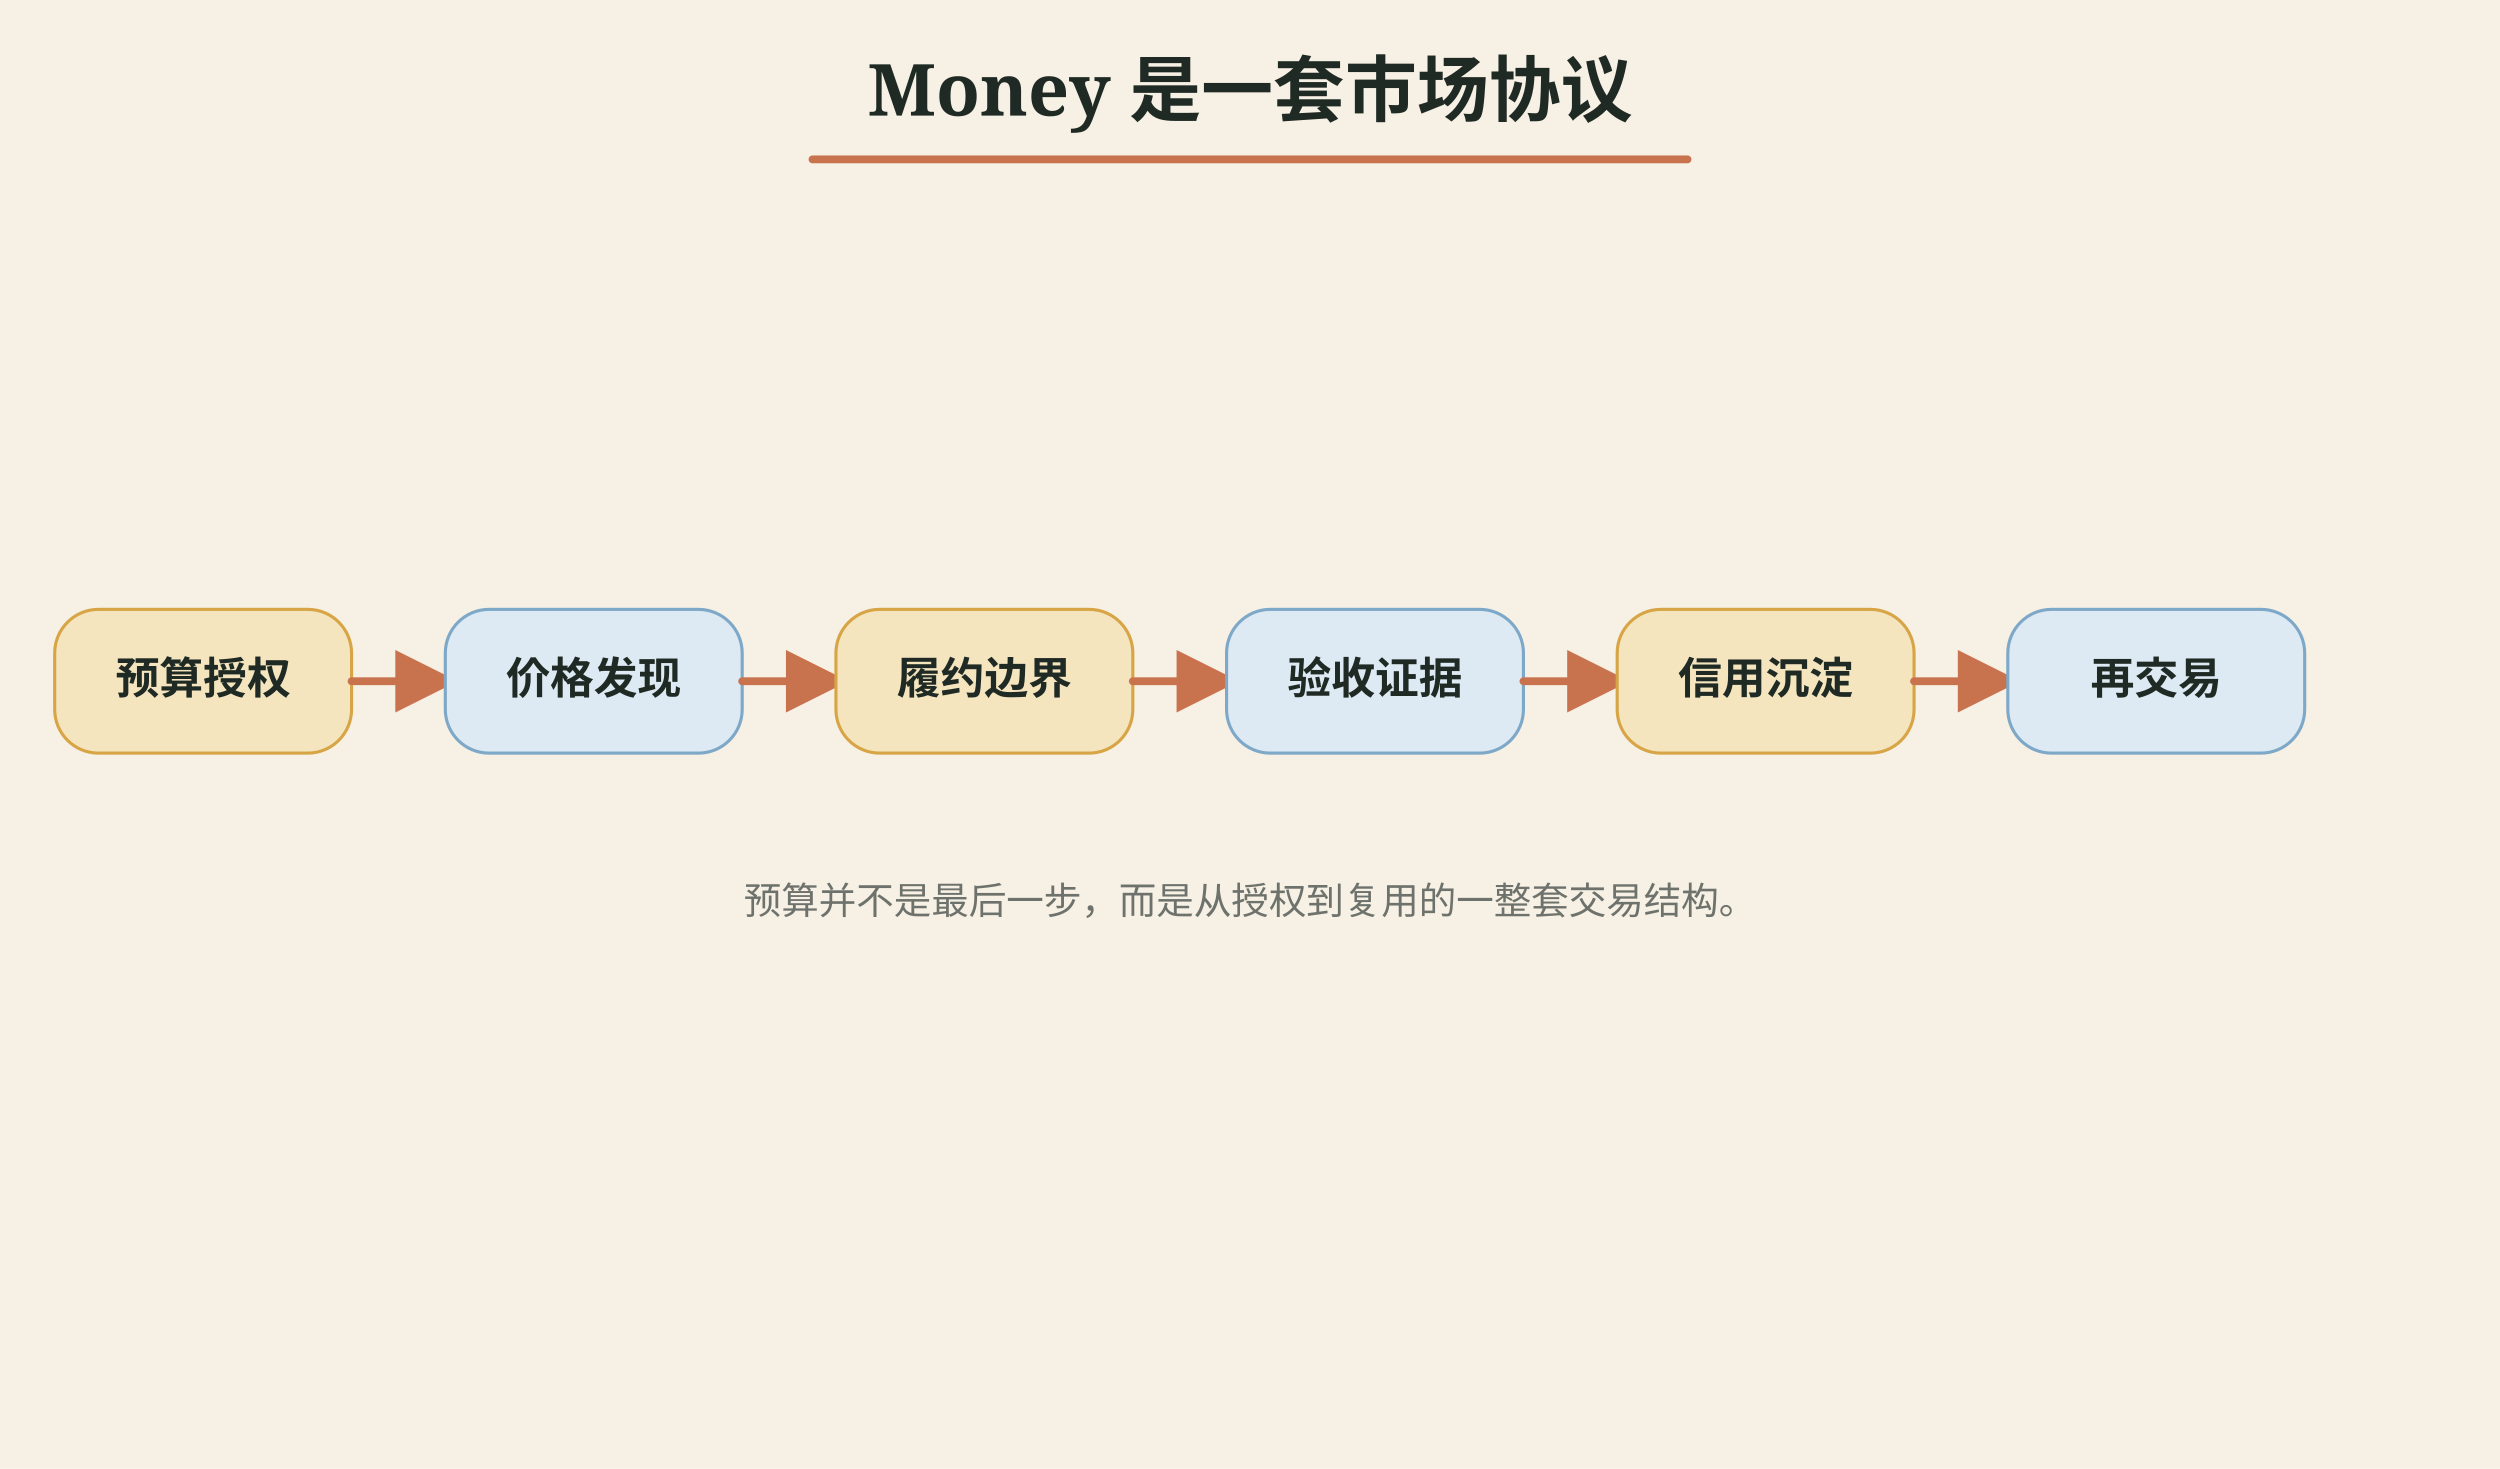
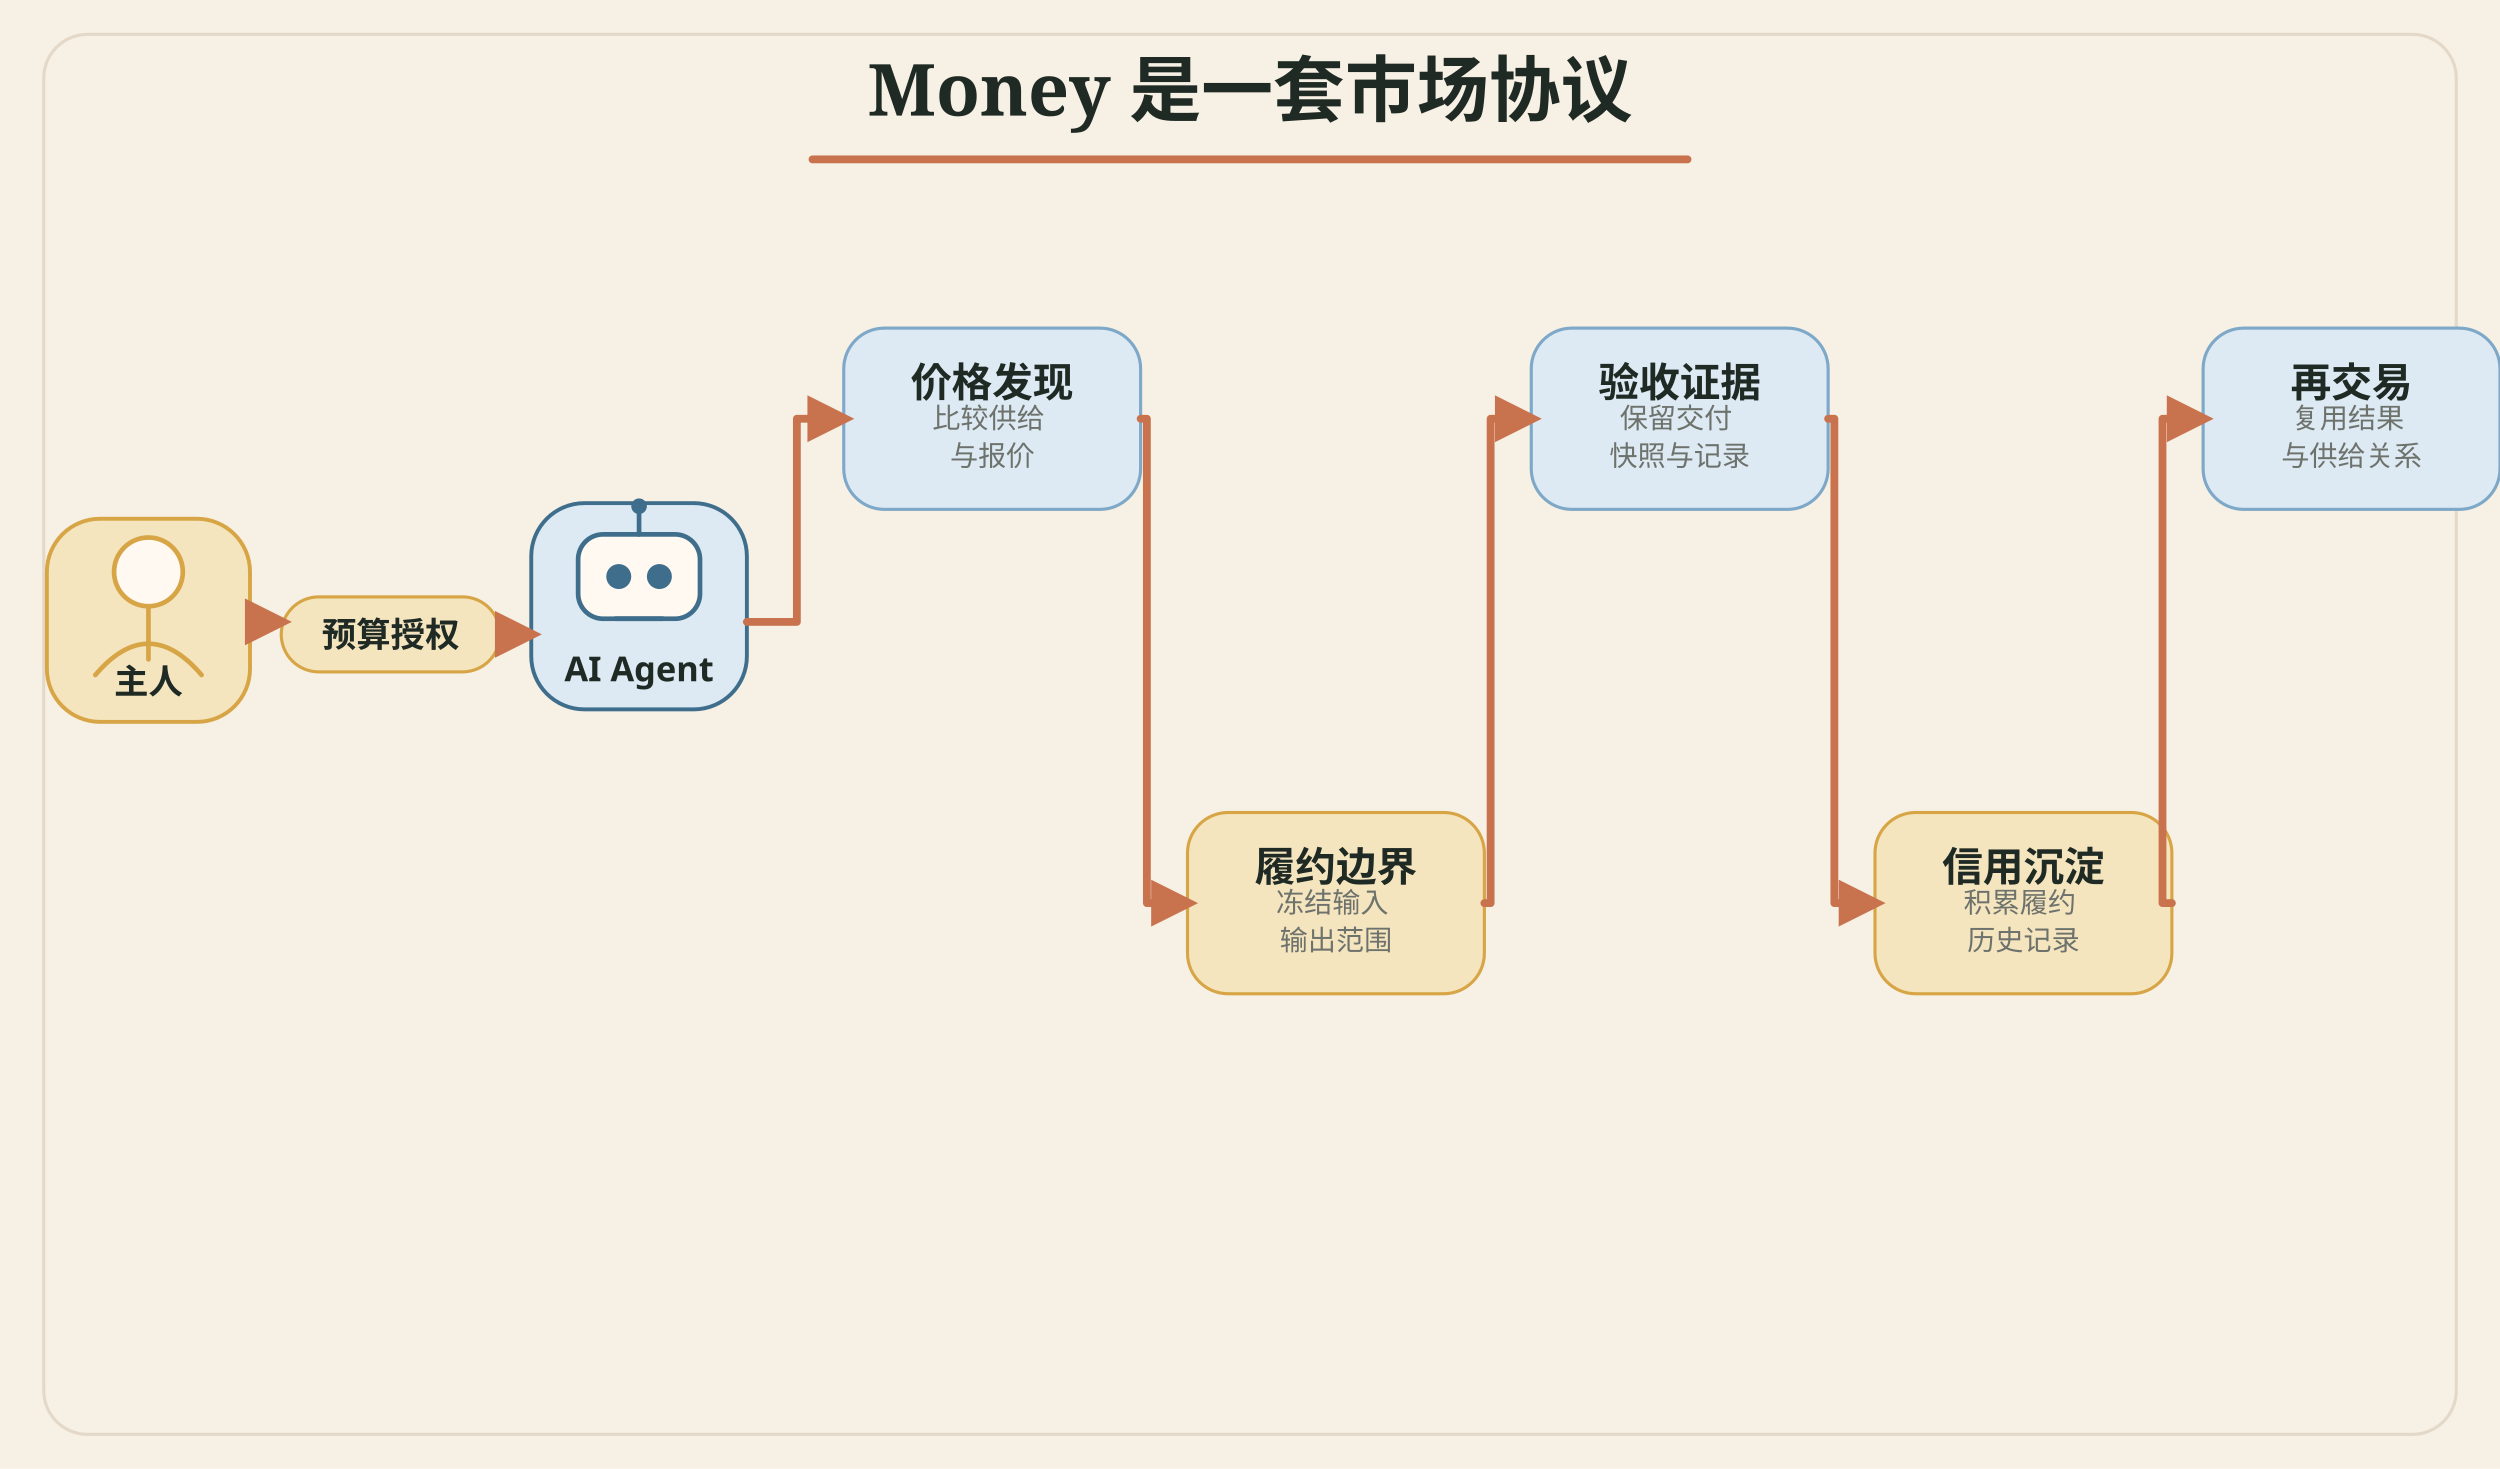
<svg xmlns="http://www.w3.org/2000/svg" width="1600" height="940" viewBox="0 0 1600 940">
  <defs>
-     <marker id="arrow" viewBox="0 0 10 10" refX="8" refY="5" markerWidth="8" markerHeight="8" orient="auto-start-reverse">
-       <path d="M 0 0 L 10 5 L 0 10 z" fill="#C8734E" />
+     <marker id="arrow" viewBox="0 0 8 8" refX="6.2" refY="4" markerWidth="6" markerHeight="6" orient="auto-start-reverse">
+       <path d="M 0 0 L 8 4 L 0 8 z" fill="#C8734E" />
    </marker>
  </defs>
  <rect x="0" y="0" width="1600" height="940" rx="0" ry="0" fill="#F7F0E4" stroke="none" stroke-width="2" />
-   <text x="800" y="74" text-anchor="middle" font-size="46" font-weight="700" font-family="'Noto Serif SC','Source Han Serif SC','Songti SC',serif" fill="#1F2A24">
-     <tspan x="800" y="74">Money 是一套市场协议</tspan>
-   </text>
-   <line x1="520" y1="102" x2="1080" y2="102" stroke="#C8734E" stroke-width="5" stroke-linecap="round" />
-   <rect x="35" y="390" width="190" height="92" rx="28" ry="28" fill="#F4E5BF" stroke="#D7A545" stroke-width="2" />
-   <text x="130" y="444" text-anchor="middle" font-size="28" font-weight="700" font-family="'Noto Sans SC','PingFang SC','Microsoft YaHei',sans-serif" fill="#1F2A24">
-     <tspan x="130" y="444">预算授权</tspan>
-   </text>
-   <line x1="225" y1="436" x2="285" y2="436" stroke="#C8734E" stroke-width="5" stroke-linecap="round" marker-end="url(#arrow)" />
-   <rect x="285" y="390" width="190" height="92" rx="28" ry="28" fill="#DDEAF3" stroke="#7EA8C8" stroke-width="2" />
-   <text x="380" y="444" text-anchor="middle" font-size="28" font-weight="700" font-family="'Noto Sans SC','PingFang SC','Microsoft YaHei',sans-serif" fill="#1F2A24">
-     <tspan x="380" y="444">价格发现</tspan>
-   </text>
-   <line x1="475" y1="436" x2="535" y2="436" stroke="#C8734E" stroke-width="5" stroke-linecap="round" marker-end="url(#arrow)" />
-   <rect x="535" y="390" width="190" height="92" rx="28" ry="28" fill="#F4E5BF" stroke="#D7A545" stroke-width="2" />
-   <text x="630" y="444" text-anchor="middle" font-size="28" font-weight="700" font-family="'Noto Sans SC','PingFang SC','Microsoft YaHei',sans-serif" fill="#1F2A24">
-     <tspan x="630" y="444">履约边界</tspan>
-   </text>
-   <line x1="725" y1="436" x2="785" y2="436" stroke="#C8734E" stroke-width="5" stroke-linecap="round" marker-end="url(#arrow)" />
-   <rect x="785" y="390" width="190" height="92" rx="28" ry="28" fill="#DDEAF3" stroke="#7EA8C8" stroke-width="2" />
-   <text x="880" y="444" text-anchor="middle" font-size="28" font-weight="700" font-family="'Noto Sans SC','PingFang SC','Microsoft YaHei',sans-serif" fill="#1F2A24">
-     <tspan x="880" y="444">验收证据</tspan>
-   </text>
-   <line x1="975" y1="436" x2="1035" y2="436" stroke="#C8734E" stroke-width="5" stroke-linecap="round" marker-end="url(#arrow)" />
-   <rect x="1035" y="390" width="190" height="92" rx="28" ry="28" fill="#F4E5BF" stroke="#D7A545" stroke-width="2" />
-   <text x="1130" y="444" text-anchor="middle" font-size="28" font-weight="700" font-family="'Noto Sans SC','PingFang SC','Microsoft YaHei',sans-serif" fill="#1F2A24">
-     <tspan x="1130" y="444">信用沉淀</tspan>
-   </text>
-   <line x1="1225" y1="436" x2="1285" y2="436" stroke="#C8734E" stroke-width="5" stroke-linecap="round" marker-end="url(#arrow)" />
-   <rect x="1285" y="390" width="190" height="92" rx="28" ry="28" fill="#DDEAF3" stroke="#7EA8C8" stroke-width="2" />
-   <text x="1380" y="444" text-anchor="middle" font-size="28" font-weight="700" font-family="'Noto Sans SC','PingFang SC','Microsoft YaHei',sans-serif" fill="#1F2A24">
-     <tspan x="1380" y="444">再交易</tspan>
-   </text>
-   <text x="800" y="585" text-anchor="middle" font-size="24" font-weight="500" font-family="'Noto Sans SC','PingFang SC','Microsoft YaHei',sans-serif" fill="#6E726C">
-     <tspan x="800" y="585">预算并不是最后一步，而是从授权到复用的一整套交易结构。</tspan>
-   </text>
+   <g data-editor-group="component" data-editor-name="export-frame">
+     <rect x="28" y="22" width="1544" height="896" rx="28" ry="28" fill="none" stroke="#CDBDA7" stroke-width="2" opacity="0.45" />
+   </g>
+   <g data-editor-group="component" data-editor-name="title-block">
+     <g data-editor-subitem="true" data-editor-subitem-name="title">
+       <text x="800" y="74" text-anchor="middle" font-size="46" font-weight="700" font-family="'Noto Serif SC','Source Han Serif SC','Songti SC',serif" fill="#1F2A24">
+         <tspan x="800" y="74">Money 是一套市场协议</tspan>
+       </text>
+     </g>
+     <g data-editor-subitem="true" data-editor-subitem-name="underline">
+       <line x1="520" y1="102" x2="1080" y2="102" stroke="#C8734E" stroke-width="5" stroke-linecap="round" />
+     </g>
+   </g>
+   <g data-editor-group="component" data-editor-name="actor:主人">
+     <g data-editor-subitem="true" data-editor-subitem-name="actor-shell">
+       <rect x="30" y="332" width="130" height="130" rx="34" ry="34" fill="#F4E5BF" stroke="#D7A545" stroke-width="2.5" />
+     </g>
+     <g data-editor-subitem="true" data-editor-subitem-name="actor-icon">
+       <circle cx="95" cy="366" r="22" fill="#FFF9F1" stroke="#D7A545" stroke-width="3" />
+       <path d="M 61 432 Q 95 392 129 432" fill="none" stroke="#D7A545" stroke-width="3" stroke-linecap="round" stroke-linejoin="round" />
+       <line x1="95" y1="388" x2="95" y2="422" stroke="#D7A545" stroke-width="3" stroke-linecap="round" />
+     </g>
+     <g data-editor-subitem="true" data-editor-subitem-name="actor-label">
+       <text x="95" y="444" text-anchor="middle" font-size="22" font-weight="700" font-family="'Noto Sans SC','PingFang SC','Microsoft YaHei',sans-serif" fill="#1F2A24">
+         <tspan x="95" y="444">主人</tspan>
+       </text>
+     </g>
+   </g>
+   <g data-editor-group="component" data-editor-name="agent:AI Agent">
+     <g data-editor-subitem="true" data-editor-subitem-name="agent-shell">
+       <rect x="340" y="322" width="138" height="132" rx="34" ry="34" fill="#DDEAF3" stroke="#3F6E8C" stroke-width="2.5" />
+     </g>
+     <g data-editor-subitem="true" data-editor-subitem-name="agent-icon">
+       <rect x="370" y="342" width="78" height="54" rx="16" ry="16" fill="#FFF9F1" stroke="#3F6E8C" stroke-width="3" />
+       <circle cx="396" cy="369" r="8" fill="#3F6E8C" stroke="none" stroke-width="2" />
+       <circle cx="422" cy="369" r="8" fill="#3F6E8C" stroke="none" stroke-width="2" />
+       <line x1="394" y1="396" x2="424" y2="396" stroke="#3F6E8C" stroke-width="3" stroke-linecap="round" />
+       <line x1="409" y1="342" x2="409" y2="328" stroke="#3F6E8C" stroke-width="3" stroke-linecap="round" />
+       <circle cx="409" cy="324" r="5" fill="#3F6E8C" stroke="none" stroke-width="2" />
+     </g>
+     <g data-editor-subitem="true" data-editor-subitem-name="agent-label">
+       <text x="409" y="436" text-anchor="middle" font-size="22" font-weight="700" font-family="'Noto Sans SC','PingFang SC','Microsoft YaHei',sans-serif" fill="#1F2A24">
+         <tspan x="409" y="436">AI Agent</tspan>
+       </text>
+     </g>
+   </g>
+   <g data-editor-group="component" data-editor-name="chip:预算授权">
+     <g data-editor-subitem="true" data-editor-subitem-name="chip-shell">
+       <rect x="180" y="382" width="140" height="48" rx="24" ry="24" fill="#F4E5BF" stroke="#D7A545" stroke-width="2" />
+     </g>
+     <g data-editor-subitem="true" data-editor-subitem-name="chip-label">
+       <text x="250" y="414" text-anchor="middle" font-size="22" font-weight="700" font-family="'Noto Sans SC','PingFang SC','Microsoft YaHei',sans-serif" fill="#1F2A24">
+         <tspan x="250" y="414">预算授权</tspan>
+       </text>
+     </g>
+   </g>
+   <polyline points="160,398 180,398" fill="none" stroke="#D7A545" stroke-width="5" stroke-linecap="round" stroke-linejoin="round" marker-end="url(#arrow)" />
+   <polyline points="320,406 340,406" fill="none" stroke="#D7A545" stroke-width="5" stroke-linecap="round" stroke-linejoin="round" marker-end="url(#arrow)" />
+   <g data-editor-group="component" data-editor-name="module:价格发现">
+     <g data-editor-subitem="true" data-editor-subitem-name="module-shell">
+       <rect x="540" y="210" width="190" height="116" rx="26" ry="26" fill="#DDEAF3" stroke="#7EA8C8" stroke-width="2" />
+     </g>
+     <g data-editor-subitem="true" data-editor-subitem-name="module-title">
+       <text x="635" y="254" text-anchor="middle" font-size="26" font-weight="700" font-family="'Noto Sans SC','PingFang SC','Microsoft YaHei',sans-serif" fill="#1F2A24">
+         <tspan x="635" y="254">价格发现</tspan>
+       </text>
+     </g>
+     <g data-editor-subitem="true" data-editor-subitem-name="module-body">
+       <text x="635" y="274" text-anchor="middle" font-size="18" font-weight="500" font-family="'Noto Sans SC','PingFang SC','Microsoft YaHei',sans-serif" fill="#6E726C">
+         <tspan x="635" y="274">比较供给</tspan>
+         <tspan x="635" y="298.12">与报价</tspan>
+       </text>
+     </g>
+   </g>
+   <polyline points="478,398 510,398 510,268 540,268" fill="none" stroke="#C8734E" stroke-width="5" stroke-linecap="round" stroke-linejoin="round" marker-end="url(#arrow)" />
+   <g data-editor-group="component" data-editor-name="module:履约边界">
+     <g data-editor-subitem="true" data-editor-subitem-name="module-shell">
+       <rect x="760" y="520" width="190" height="116" rx="26" ry="26" fill="#F4E5BF" stroke="#D7A545" stroke-width="2" />
+     </g>
+     <g data-editor-subitem="true" data-editor-subitem-name="module-title">
+       <text x="855" y="564" text-anchor="middle" font-size="26" font-weight="700" font-family="'Noto Sans SC','PingFang SC','Microsoft YaHei',sans-serif" fill="#1F2A24">
+         <tspan x="855" y="564">履约边界</tspan>
+       </text>
+     </g>
+     <g data-editor-subitem="true" data-editor-subitem-name="module-body">
+       <text x="855" y="584" text-anchor="middle" font-size="18" font-weight="500" font-family="'Noto Sans SC','PingFang SC','Microsoft YaHei',sans-serif" fill="#6E726C">
+         <tspan x="855" y="584">冻结输入</tspan>
+         <tspan x="855" y="608.12">输出范围</tspan>
+       </text>
+     </g>
+   </g>
+   <polyline points="730,268 734,268 734,578 760,578" fill="none" stroke="#C8734E" stroke-width="5" stroke-linecap="round" stroke-linejoin="round" marker-end="url(#arrow)" />
+   <g data-editor-group="component" data-editor-name="module:验收证据">
+     <g data-editor-subitem="true" data-editor-subitem-name="module-shell">
+       <rect x="980" y="210" width="190" height="116" rx="26" ry="26" fill="#DDEAF3" stroke="#7EA8C8" stroke-width="2" />
+     </g>
+     <g data-editor-subitem="true" data-editor-subitem-name="module-title">
+       <text x="1075" y="254" text-anchor="middle" font-size="26" font-weight="700" font-family="'Noto Sans SC','PingFang SC','Microsoft YaHei',sans-serif" fill="#1F2A24">
+         <tspan x="1075" y="254">验收证据</tspan>
+       </text>
+     </g>
+     <g data-editor-subitem="true" data-editor-subitem-name="module-body">
+       <text x="1075" y="274" text-anchor="middle" font-size="18" font-weight="500" font-family="'Noto Sans SC','PingFang SC','Microsoft YaHei',sans-serif" fill="#6E726C">
+         <tspan x="1075" y="274">保留交付</tspan>
+         <tspan x="1075" y="298.12">快照与记录</tspan>
+       </text>
+     </g>
+   </g>
+   <polyline points="950,578 954,578 954,268 980,268" fill="none" stroke="#C8734E" stroke-width="5" stroke-linecap="round" stroke-linejoin="round" marker-end="url(#arrow)" />
+   <g data-editor-group="component" data-editor-name="module:信用沉淀">
+     <g data-editor-subitem="true" data-editor-subitem-name="module-shell">
+       <rect x="1200" y="520" width="190" height="116" rx="26" ry="26" fill="#F4E5BF" stroke="#D7A545" stroke-width="2" />
+     </g>
+     <g data-editor-subitem="true" data-editor-subitem-name="module-title">
+       <text x="1295" y="564" text-anchor="middle" font-size="26" font-weight="700" font-family="'Noto Sans SC','PingFang SC','Microsoft YaHei',sans-serif" fill="#1F2A24">
+         <tspan x="1295" y="564">信用沉淀</tspan>
+       </text>
+     </g>
+     <g data-editor-subitem="true" data-editor-subitem-name="module-body">
+       <text x="1295" y="584" text-anchor="middle" font-size="18" font-weight="500" font-family="'Noto Sans SC','PingFang SC','Microsoft YaHei',sans-serif" fill="#6E726C">
+         <tspan x="1295" y="584">积累履约</tspan>
+         <tspan x="1295" y="608.12">历史记录</tspan>
+       </text>
+     </g>
+   </g>
+   <polyline points="1170,268 1174,268 1174,578 1200,578" fill="none" stroke="#C8734E" stroke-width="5" stroke-linecap="round" stroke-linejoin="round" marker-end="url(#arrow)" />
+   <g data-editor-group="component" data-editor-name="module:再交易">
+     <g data-editor-subitem="true" data-editor-subitem-name="module-shell">
+       <rect x="1410" y="210" width="190" height="116" rx="26" ry="26" fill="#DDEAF3" stroke="#7EA8C8" stroke-width="2" />
+     </g>
+     <g data-editor-subitem="true" data-editor-subitem-name="module-title">
+       <text x="1505" y="254" text-anchor="middle" font-size="26" font-weight="700" font-family="'Noto Sans SC','PingFang SC','Microsoft YaHei',sans-serif" fill="#1F2A24">
+         <tspan x="1505" y="254">再交易</tspan>
+       </text>
+     </g>
+     <g data-editor-subitem="true" data-editor-subitem-name="module-body">
+       <text x="1505" y="274" text-anchor="middle" font-size="18" font-weight="500" font-family="'Noto Sans SC','PingFang SC','Microsoft YaHei',sans-serif" fill="#6E726C">
+         <tspan x="1505" y="274">复用结果</tspan>
+         <tspan x="1505" y="298.12">与供给关系</tspan>
+       </text>
+     </g>
+   </g>
+   <polyline points="1390,578 1384,578 1384,268 1410,268" fill="none" stroke="#C8734E" stroke-width="5" stroke-linecap="round" stroke-linejoin="round" marker-end="url(#arrow)" />
</svg>
